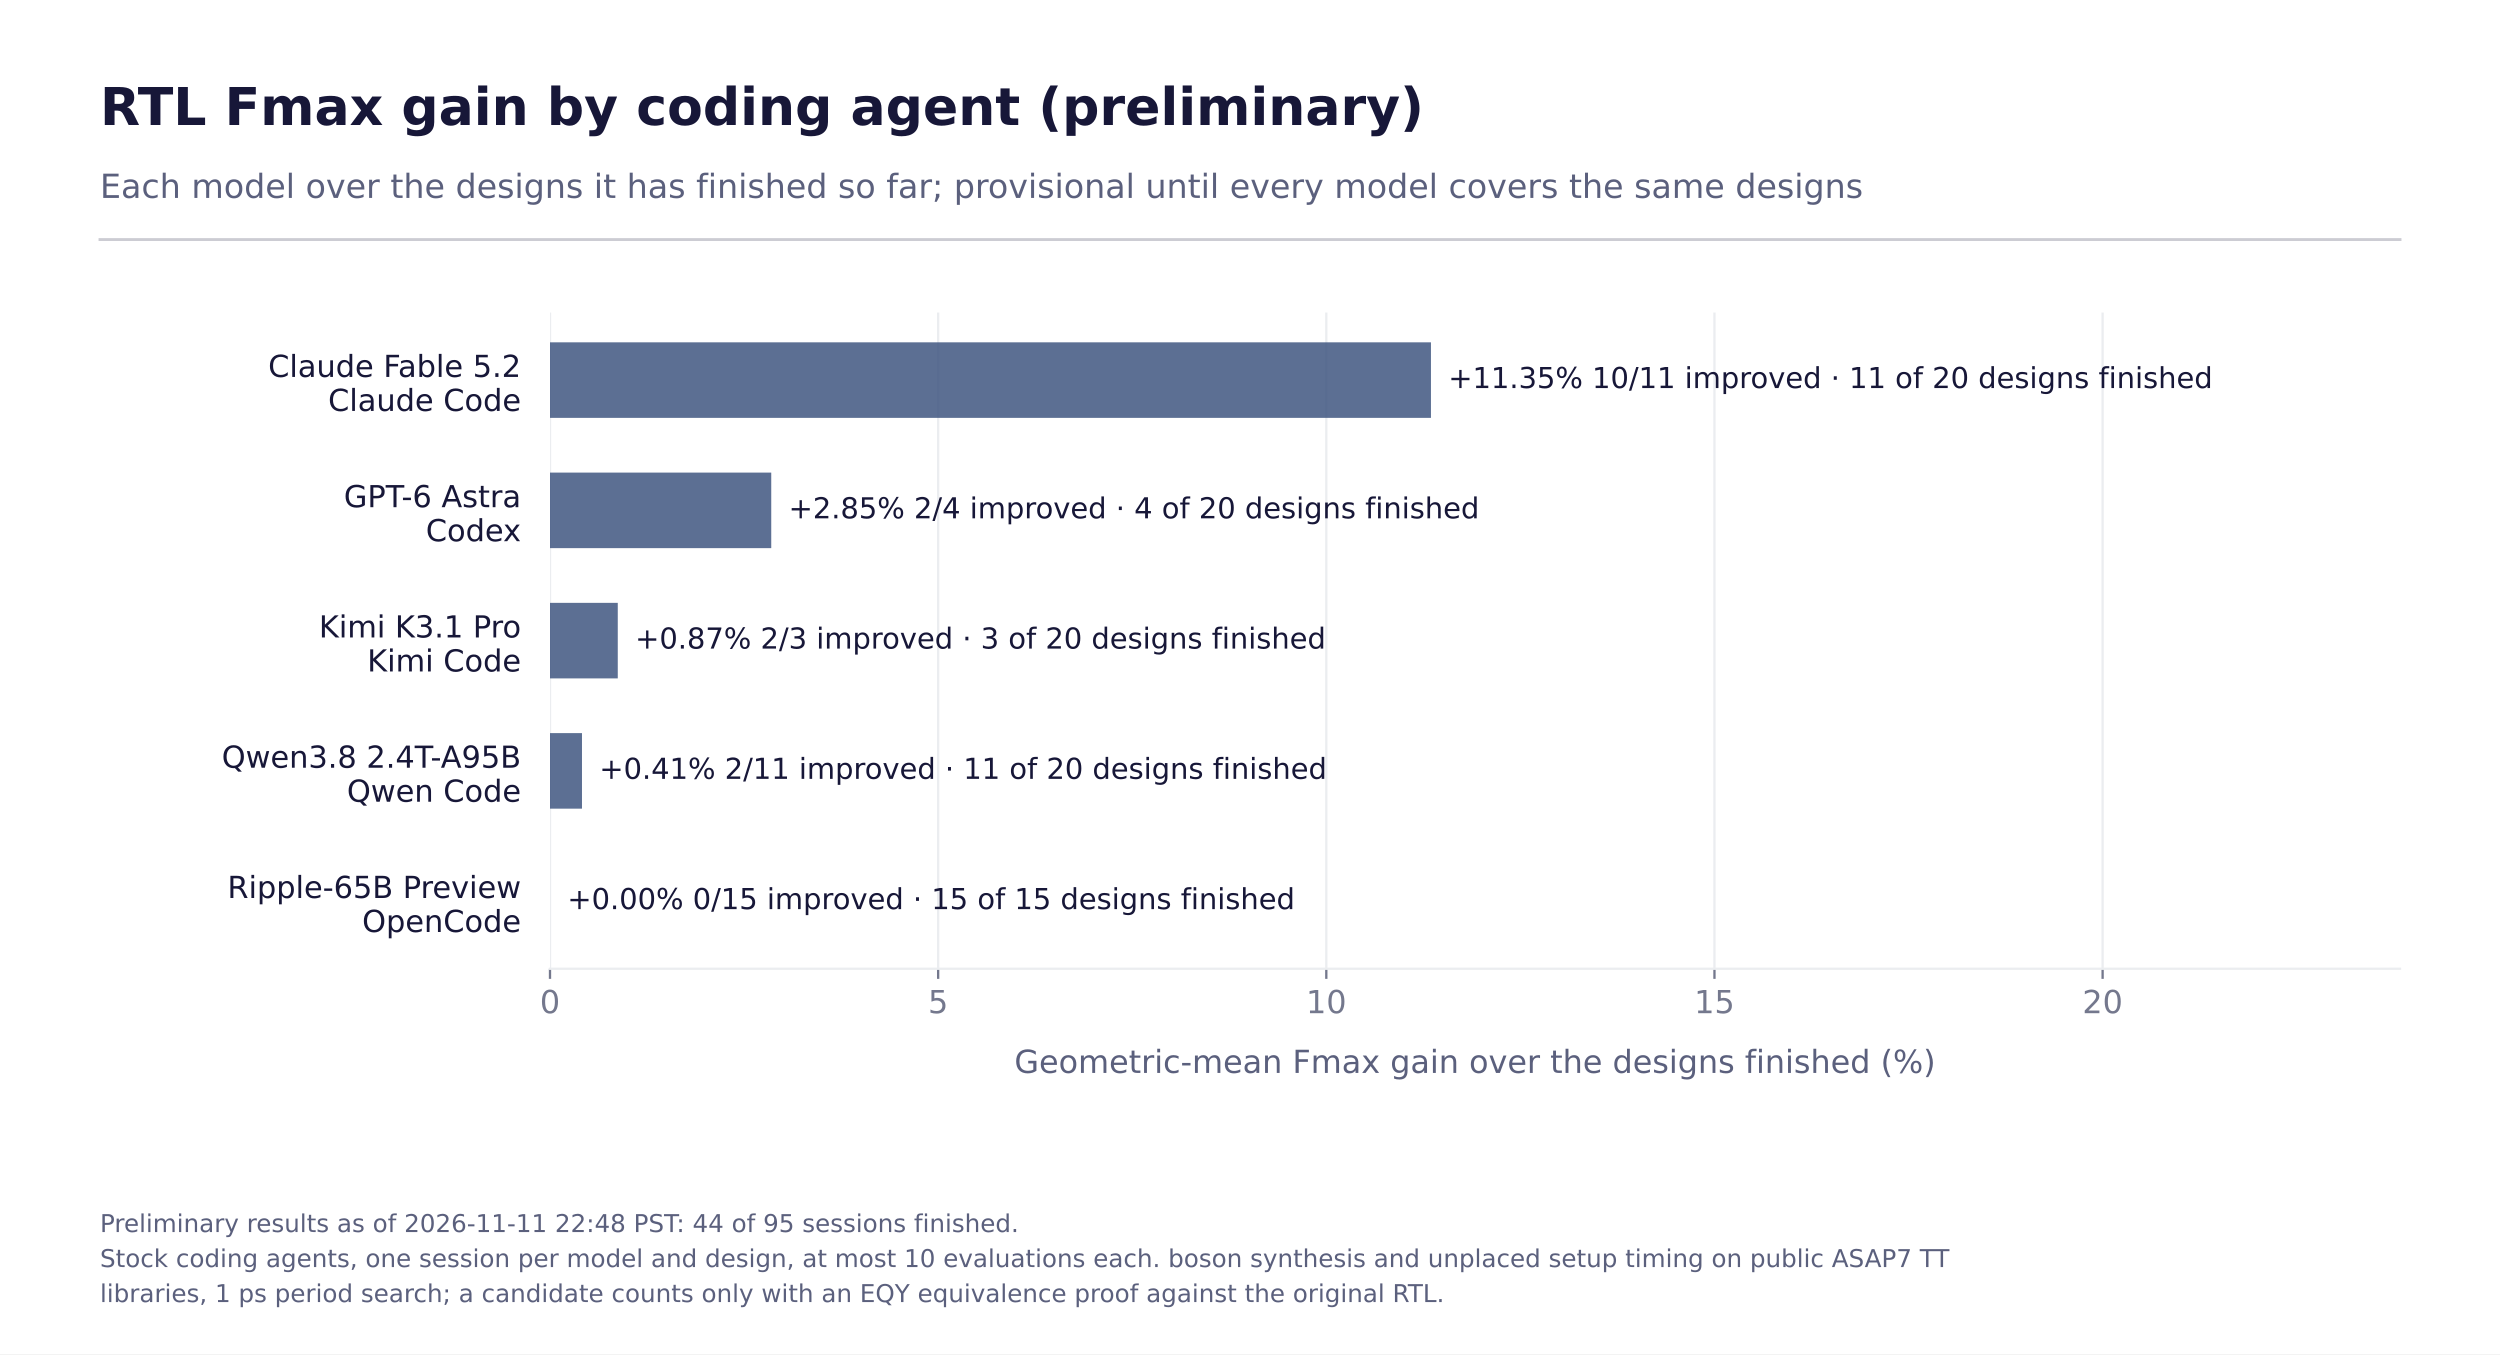
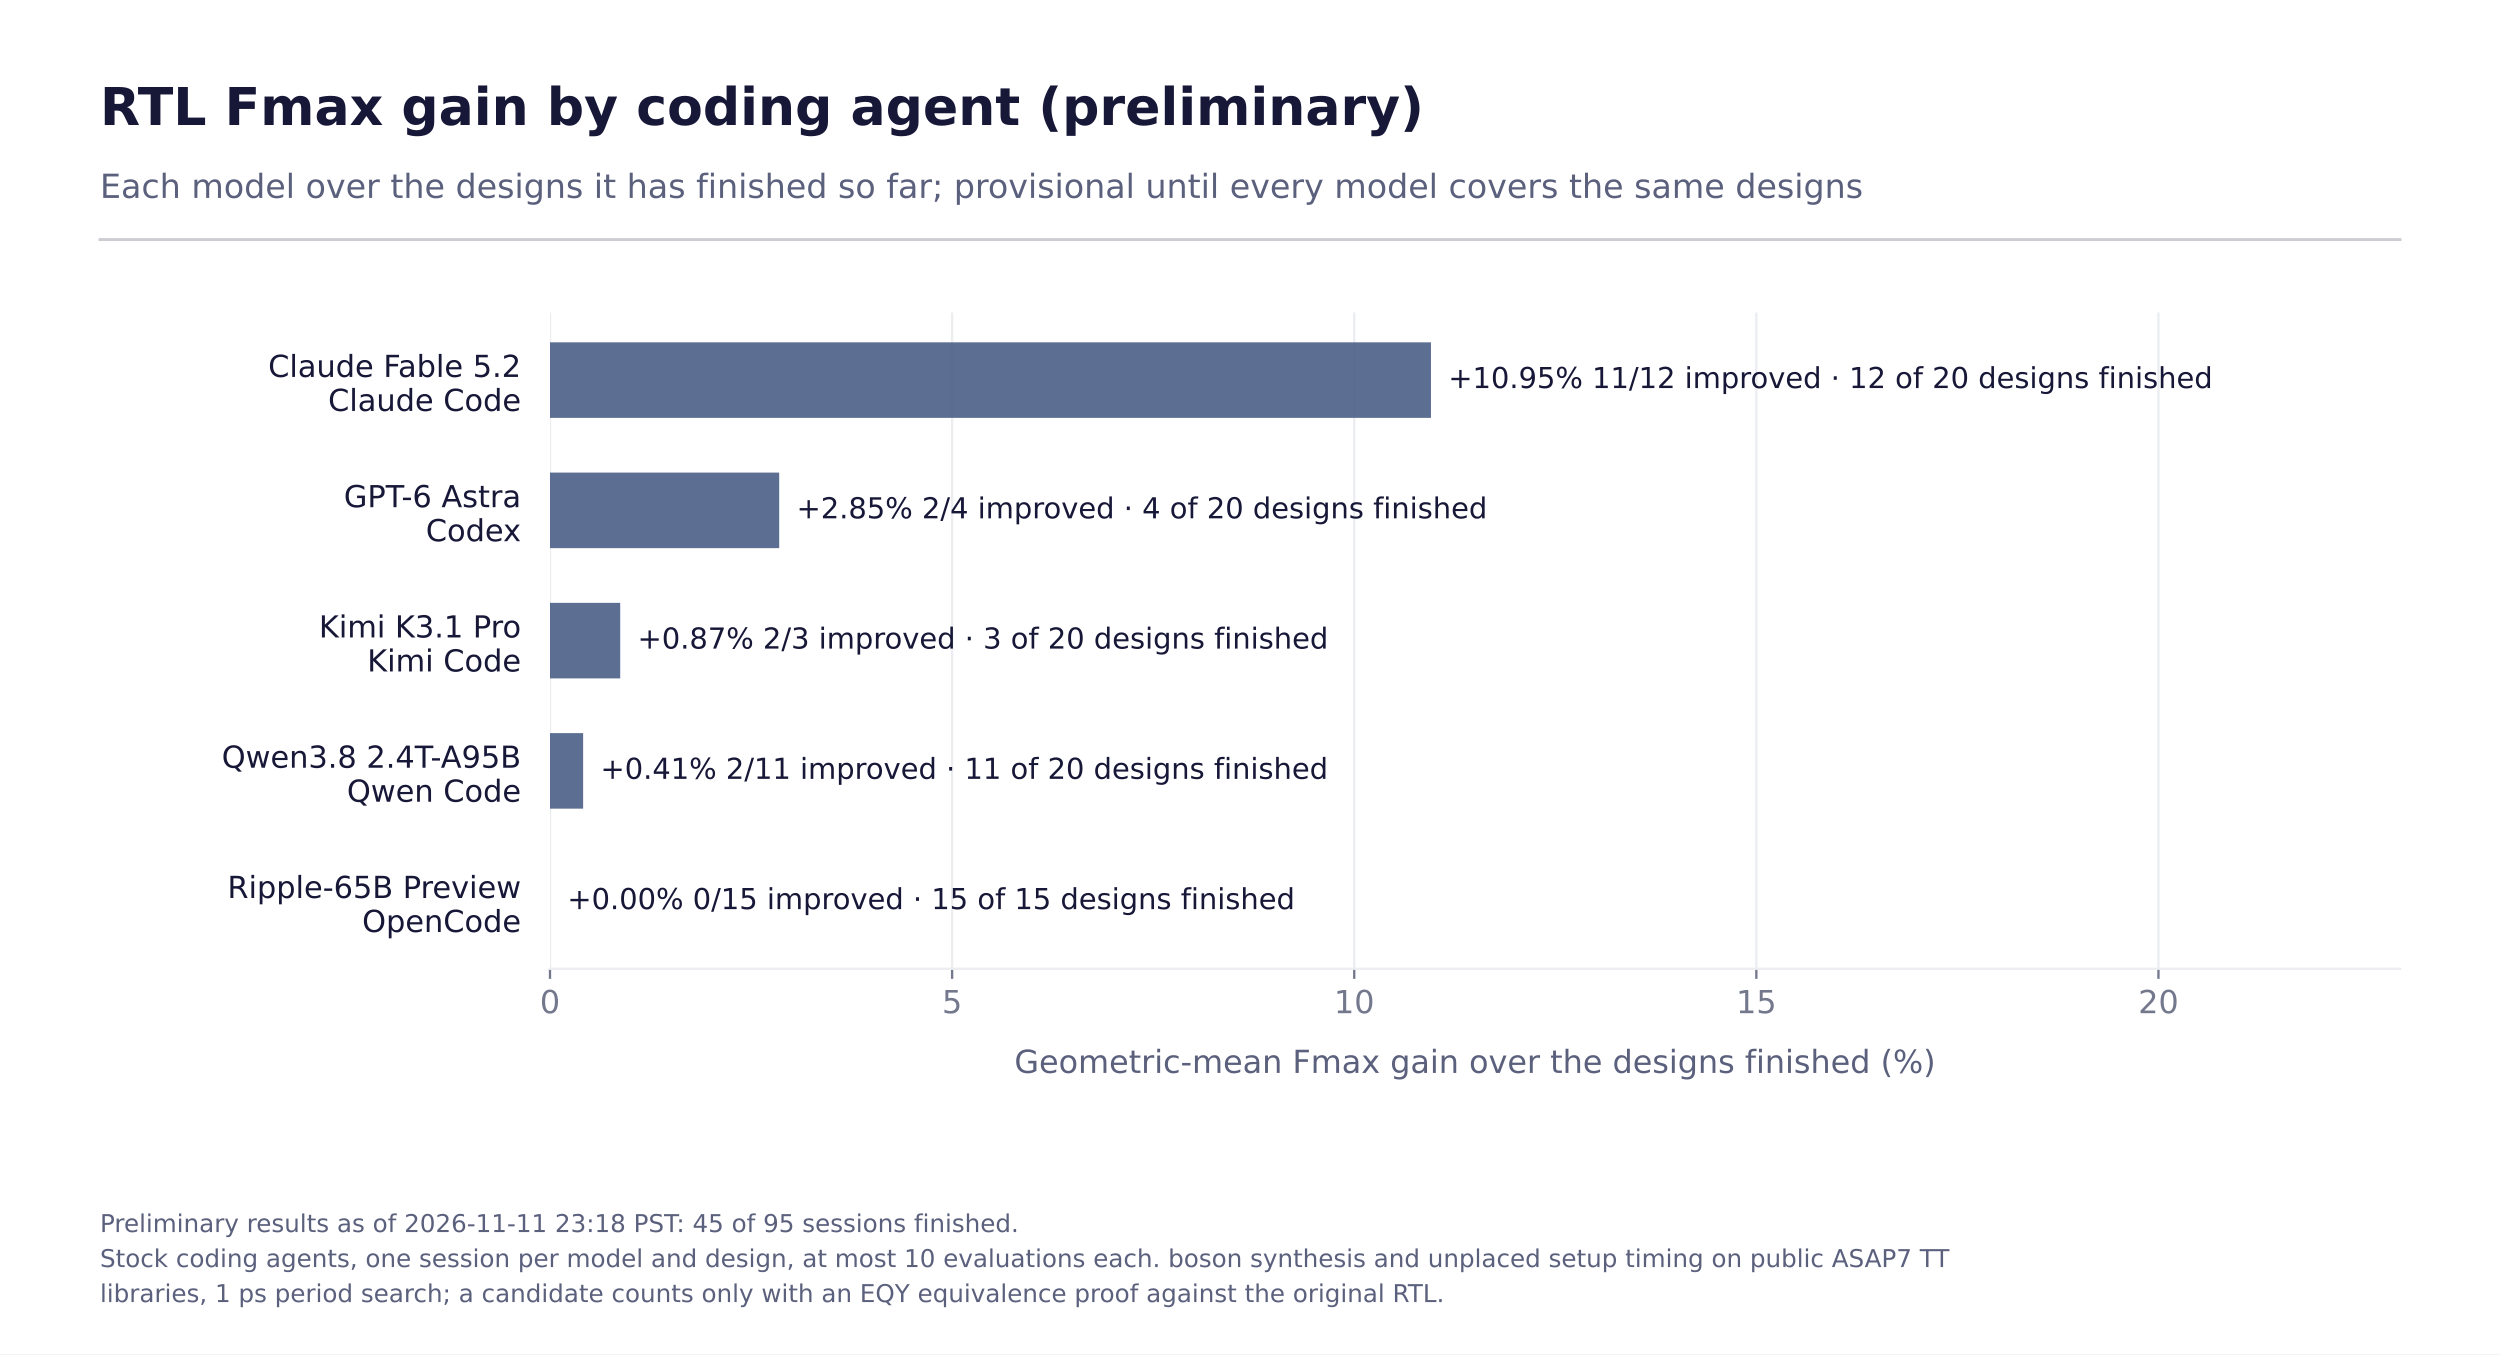
<svg xmlns="http://www.w3.org/2000/svg" xmlns:xlink="http://www.w3.org/1999/xlink" width="864pt" height="468pt" viewBox="0 0 864 468" version="1.1">
  <defs>
    <style type="text/css">*{stroke-linejoin: round; stroke-linecap: butt}</style>
  </defs>
  <g id="figure_1">
    <g id="patch_1">
      <path d="M 0 468  L 864 468  L 864 0  L 0 0  z " style="fill: #ffffff" />
    </g>
    <g id="axes_1">
      <g id="patch_2">
        <path d="M 190.08 334.8  L 829.44 334.8  L 829.44 108  L 190.08 108  z " style="fill: #ffffff" />
      </g>
      <g id="matplotlib.axis_1">
        <g id="xtick_1">
          <g id="line2d_1">
            <path d="M 190.08 334.8  L 190.08 108  " clip-path="url(#p4ebb32de9a)" style="fill: none; stroke: #ebedf0; stroke-width: 0.8; stroke-linecap: square" />
          </g>
          <g id="line2d_2">
            <defs>
              <path id="m93d353a957" d="M 0 0  L 0 3.5  " style="stroke: #74788d; stroke-width: 0.8" />
            </defs>
            <g>
              <use xlink:href="#m93d353a957" x="190.08" y="334.8" style="fill: #74788d; stroke: #74788d; stroke-width: 0.8" />
            </g>
          </g>
          <g id="text_1">
            <text style="fill: #74788d; font: 11px 'DejaVu Sans'; text-anchor: middle" x="190.08" y="350.158" transform="rotate(-0 190.08 350.1583)">0</text>
          </g>
        </g>
        <g id="xtick_2">
          <g id="line2d_3">
-             <path d="M 324.226 334.8  L 324.226 108  " clip-path="url(#p4ebb32de9a)" style="fill: none; stroke: #ebedf0; stroke-width: 0.8; stroke-linecap: square" />
+             <path d="M 329.051 334.8  L 329.051 108  " clip-path="url(#p4ebb32de9a)" style="fill: none; stroke: #ebedf0; stroke-width: 0.8; stroke-linecap: square" />
          </g>
          <g id="line2d_4">
            <g>
-               <use xlink:href="#m93d353a957" x="324.226" y="334.8" style="fill: #74788d; stroke: #74788d; stroke-width: 0.8" />
+               <use xlink:href="#m93d353a957" x="329.051" y="334.8" style="fill: #74788d; stroke: #74788d; stroke-width: 0.8" />
            </g>
          </g>
          <g id="text_2">
-             <text style="fill: #74788d; font: 11px 'DejaVu Sans'; text-anchor: middle" x="324.226" y="350.158" transform="rotate(-0 324.2257 350.1583)">5</text>
+             <text style="fill: #74788d; font: 11px 'DejaVu Sans'; text-anchor: middle" x="329.051" y="350.158" transform="rotate(-0 329.0508 350.1583)">5</text>
          </g>
        </g>
        <g id="xtick_3">
          <g id="line2d_5">
-             <path d="M 458.371 334.8  L 458.371 108  " clip-path="url(#p4ebb32de9a)" style="fill: none; stroke: #ebedf0; stroke-width: 0.8; stroke-linecap: square" />
+             <path d="M 468.022 334.8  L 468.022 108  " clip-path="url(#p4ebb32de9a)" style="fill: none; stroke: #ebedf0; stroke-width: 0.8; stroke-linecap: square" />
          </g>
          <g id="line2d_6">
            <g>
-               <use xlink:href="#m93d353a957" x="458.371" y="334.8" style="fill: #74788d; stroke: #74788d; stroke-width: 0.8" />
+               <use xlink:href="#m93d353a957" x="468.022" y="334.8" style="fill: #74788d; stroke: #74788d; stroke-width: 0.8" />
            </g>
          </g>
          <g id="text_3">
-             <text style="fill: #74788d; font: 11px 'DejaVu Sans'; text-anchor: middle" x="458.371" y="350.158" transform="rotate(-0 458.3715 350.1583)">10</text>
+             <text style="fill: #74788d; font: 11px 'DejaVu Sans'; text-anchor: middle" x="468.022" y="350.158" transform="rotate(-0 468.0215 350.1583)">10</text>
          </g>
        </g>
        <g id="xtick_4">
          <g id="line2d_7">
-             <path d="M 592.517 334.8  L 592.517 108  " clip-path="url(#p4ebb32de9a)" style="fill: none; stroke: #ebedf0; stroke-width: 0.8; stroke-linecap: square" />
+             <path d="M 606.992 334.8  L 606.992 108  " clip-path="url(#p4ebb32de9a)" style="fill: none; stroke: #ebedf0; stroke-width: 0.8; stroke-linecap: square" />
          </g>
          <g id="line2d_8">
            <g>
-               <use xlink:href="#m93d353a957" x="592.517" y="334.8" style="fill: #74788d; stroke: #74788d; stroke-width: 0.8" />
+               <use xlink:href="#m93d353a957" x="606.992" y="334.8" style="fill: #74788d; stroke: #74788d; stroke-width: 0.8" />
            </g>
          </g>
          <g id="text_4">
-             <text style="fill: #74788d; font: 11px 'DejaVu Sans'; text-anchor: middle" x="592.517" y="350.158" transform="rotate(-0 592.5172 350.1583)">15</text>
+             <text style="fill: #74788d; font: 11px 'DejaVu Sans'; text-anchor: middle" x="606.992" y="350.158" transform="rotate(-0 606.9923 350.1583)">15</text>
          </g>
        </g>
        <g id="xtick_5">
          <g id="line2d_9">
-             <path d="M 726.663 334.8  L 726.663 108  " clip-path="url(#p4ebb32de9a)" style="fill: none; stroke: #ebedf0; stroke-width: 0.8; stroke-linecap: square" />
+             <path d="M 745.963 334.8  L 745.963 108  " clip-path="url(#p4ebb32de9a)" style="fill: none; stroke: #ebedf0; stroke-width: 0.8; stroke-linecap: square" />
          </g>
          <g id="line2d_10">
            <g>
-               <use xlink:href="#m93d353a957" x="726.663" y="334.8" style="fill: #74788d; stroke: #74788d; stroke-width: 0.8" />
+               <use xlink:href="#m93d353a957" x="745.963" y="334.8" style="fill: #74788d; stroke: #74788d; stroke-width: 0.8" />
            </g>
          </g>
          <g id="text_5">
-             <text style="fill: #74788d; font: 11px 'DejaVu Sans'; text-anchor: middle" x="726.663" y="350.158" transform="rotate(-0 726.6629 350.1583)">20</text>
+             <text style="fill: #74788d; font: 11px 'DejaVu Sans'; text-anchor: middle" x="745.963" y="350.158" transform="rotate(-0 745.963 350.1583)">20</text>
          </g>
        </g>
        <g id="text_6">
          <text style="fill: #5b607d; font: 11px 'DejaVu Sans'; text-anchor: middle" x="509.76" y="370.804" transform="rotate(-0 509.76 370.8042)">Geometric-mean Fmax gain over the designs finished (%)</text>
        </g>
      </g>
      <g id="matplotlib.axis_2">
        <g id="ytick_1">
          <g id="line2d_11" />
          <g id="text_7">
            <text style="fill: #171738; font: 10.5px 'DejaVu Sans'" transform="translate(92.68391 130.2724)">Claude Fable 5.2</text>
            <text style="fill: #171738; font: 10.5px 'DejaVu Sans'" transform="translate(113.3952 142.0301)">Claude Code</text>
          </g>
        </g>
        <g id="ytick_2">
          <g id="line2d_12" />
          <g id="text_8">
            <text style="fill: #171738; font: 10.5px 'DejaVu Sans'" transform="translate(118.8322 175.2903)">GPT-6 Astra</text>
            <text style="fill: #171738; font: 10.5px 'DejaVu Sans'" transform="translate(147.1658 187.048)">Codex</text>
          </g>
        </g>
        <g id="ytick_3">
          <g id="line2d_13" />
          <g id="text_9">
            <text style="fill: #171738; font: 10.5px 'DejaVu Sans'" transform="translate(110.2222 220.3082)">Kimi K3.1 Pro</text>
            <text style="fill: #171738; font: 10.5px 'DejaVu Sans'" transform="translate(126.9123 232.0659)">Kimi Code</text>
          </g>
        </g>
        <g id="ytick_4">
          <g id="line2d_14" />
          <g id="text_10">
            <text style="fill: #171738; font: 10.5px 'DejaVu Sans'" transform="translate(76.62383 265.326)">Qwen3.8 2.4T-A95B</text>
            <text style="fill: #171738; font: 10.5px 'DejaVu Sans'" transform="translate(119.892 277.0837)">Qwen Code</text>
          </g>
        </g>
        <g id="ytick_5">
          <g id="line2d_15" />
          <g id="text_11">
            <text style="fill: #171738; font: 10.5px 'DejaVu Sans'" transform="translate(78.59914 310.3439)">Ripple-65B Preview</text>
            <text style="fill: #171738; font: 10.5px 'DejaVu Sans'" transform="translate(125.1502 322.1016)">OpenCode</text>
          </g>
        </g>
      </g>
      <g id="patch_3">
        <path d="M 190.08 118.309  L 494.537 118.309  L 494.537 144.419  L 190.08 144.419  z " clip-path="url(#p4ebb32de9a)" style="fill: #3f5680; opacity: 0.85" />
      </g>
      <g id="patch_4">
-         <path d="M 190.08 163.327  L 266.543 163.327  L 266.543 189.437  L 190.08 189.437  z " clip-path="url(#p4ebb32de9a)" style="fill: #3f5680; opacity: 0.85" />
+         <path d="M 190.08 163.327  L 269.293 163.327  L 269.293 189.437  L 190.08 189.437  z " clip-path="url(#p4ebb32de9a)" style="fill: #3f5680; opacity: 0.85" />
      </g>
      <g id="patch_5">
-         <path d="M 190.08 208.345  L 213.502 208.345  L 213.502 234.455  L 190.08 234.455  z " clip-path="url(#p4ebb32de9a)" style="fill: #3f5680; opacity: 0.85" />
+         <path d="M 190.08 208.345  L 214.344 208.345  L 214.344 234.455  L 190.08 234.455  z " clip-path="url(#p4ebb32de9a)" style="fill: #3f5680; opacity: 0.85" />
      </g>
      <g id="patch_6">
-         <path d="M 190.08 253.363  L 201.134 253.363  L 201.134 279.473  L 190.08 279.473  z " clip-path="url(#p4ebb32de9a)" style="fill: #3f5680; opacity: 0.85" />
+         <path d="M 190.08 253.363  L 201.531 253.363  L 201.531 279.473  L 190.08 279.473  z " clip-path="url(#p4ebb32de9a)" style="fill: #3f5680; opacity: 0.85" />
      </g>
      <g id="patch_7">
        <path d="M 190.08 298.381  L 190.08 298.381  L 190.08 324.491  L 190.08 324.491  z " clip-path="url(#p4ebb32de9a)" style="fill: #3f5680; opacity: 0.85" />
      </g>
      <g id="patch_8">
        <path d="M 190.08 334.8  L 829.44 334.8  " style="fill: none; stroke: #ebedf0; stroke-width: 0.8; stroke-linejoin: miter; stroke-linecap: square" />
      </g>
      <g id="text_12">
-         <text style="fill: #171738; font: 10px 'DejaVu Sans'; text-anchor: start" x="500.537" y="134.124" transform="rotate(-0 500.5371 134.1236)">+11.35%   10/11 improved · 11 of 20 designs finished</text>
+         <text style="fill: #171738; font: 10px 'DejaVu Sans'; text-anchor: start" x="500.537" y="134.124" transform="rotate(-0 500.5371 134.1236)">+10.95%   11/12 improved · 12 of 20 designs finished</text>
      </g>
      <g id="text_13">
-         <text style="fill: #171738; font: 10px 'DejaVu Sans'; text-anchor: start" x="272.543" y="179.142" transform="rotate(-0 272.5431 179.1415)">+2.85%   2/4 improved · 4 of 20 designs finished</text>
+         <text style="fill: #171738; font: 10px 'DejaVu Sans'; text-anchor: start" x="275.293" y="179.142" transform="rotate(-0 275.2933 179.1415)">+2.85%   2/4 improved · 4 of 20 designs finished</text>
      </g>
      <g id="text_14">
-         <text style="fill: #171738; font: 10px 'DejaVu Sans'; text-anchor: start" x="219.502" y="224.159" transform="rotate(-0 219.5018 224.1594)">+0.87%   2/3 improved · 3 of 20 designs finished</text>
+         <text style="fill: #171738; font: 10px 'DejaVu Sans'; text-anchor: start" x="220.344" y="224.159" transform="rotate(-0 220.3443 224.1594)">+0.87%   2/3 improved · 3 of 20 designs finished</text>
      </g>
      <g id="text_15">
-         <text style="fill: #171738; font: 10px 'DejaVu Sans'; text-anchor: start" x="207.134" y="269.177" transform="rotate(-0 207.1336 269.1772)">+0.41%   2/11 improved · 11 of 20 designs finished</text>
+         <text style="fill: #171738; font: 10px 'DejaVu Sans'; text-anchor: start" x="207.531" y="269.177" transform="rotate(-0 207.5312 269.1772)">+0.41%   2/11 improved · 11 of 20 designs finished</text>
      </g>
      <g id="text_16">
        <text style="fill: #171738; font: 10px 'DejaVu Sans'; text-anchor: start" x="196.08" y="314.195" transform="rotate(-0 196.08 314.1951)">+0.00%   0/15 improved · 15 of 15 designs finished</text>
      </g>
    </g>
    <g id="line2d_16">
      <path d="M 34.56 82.8  L 829.44 82.8  " style="fill: none; stroke: #171738; stroke-opacity: 0.22; stroke-linecap: square" />
    </g>
    <g id="text_17">
      <text style="fill: #171738; font: 700 18px 'DejaVu Sans'; text-anchor: start" x="34.56" y="43.2" transform="rotate(-0 34.56 43.2)">RTL Fmax gain by coding agent (preliminary)</text>
    </g>
    <g id="text_18">
      <text style="fill: #5b607d; font: 11.5px 'DejaVu Sans'; text-anchor: start" x="34.56" y="68.4" transform="rotate(-0 34.56 68.4)">Each model over the designs it has finished so far; provisional until every model covers the same designs</text>
    </g>
    <g id="text_19">
-       <text style="fill: #5b607d; font: 8.5px 'DejaVu Sans'" transform="translate(34.56 425.7968)">Preliminary results as of 2026-11-11 22:48 PST: 44 of 95 sessions finished.</text>
+       <text style="fill: #5b607d; font: 8.5px 'DejaVu Sans'" transform="translate(34.56 425.7968)">Preliminary results as of 2026-11-11 23:18 PST: 45 of 95 sessions finished.</text>
      <text style="fill: #5b607d; font: 8.5px 'DejaVu Sans'" transform="translate(34.56 437.8984)">Stock coding agents, one session per model and design, at most 10 evaluations each. boson synthesis and unplaced setup timing on public ASAP7 TT</text>
      <text style="fill: #5b607d; font: 8.5px 'DejaVu Sans'" transform="translate(34.56 450)">libraries, 1 ps period search; a candidate counts only with an EQY equivalence proof against the original RTL.</text>
    </g>
  </g>
  <defs>
    <clipPath id="p4ebb32de9a">
      <rect x="190.08" y="108" width="639.36" height="226.8" />
    </clipPath>
  </defs>
</svg>
